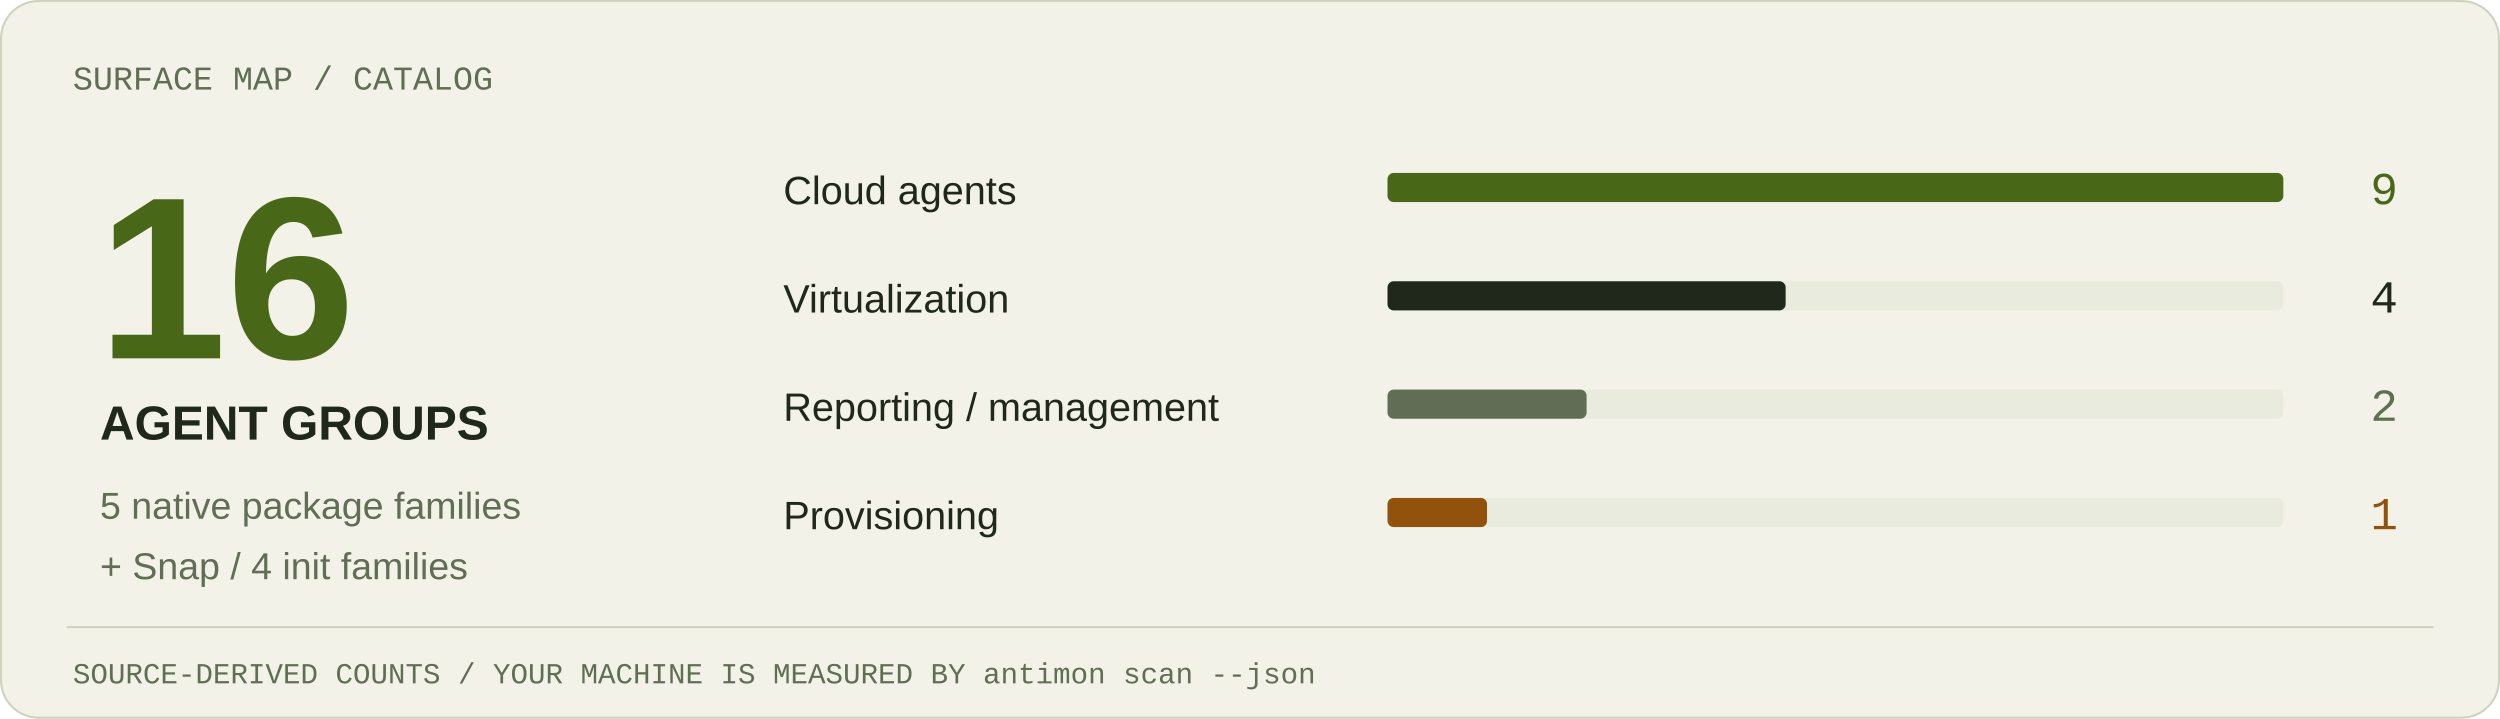
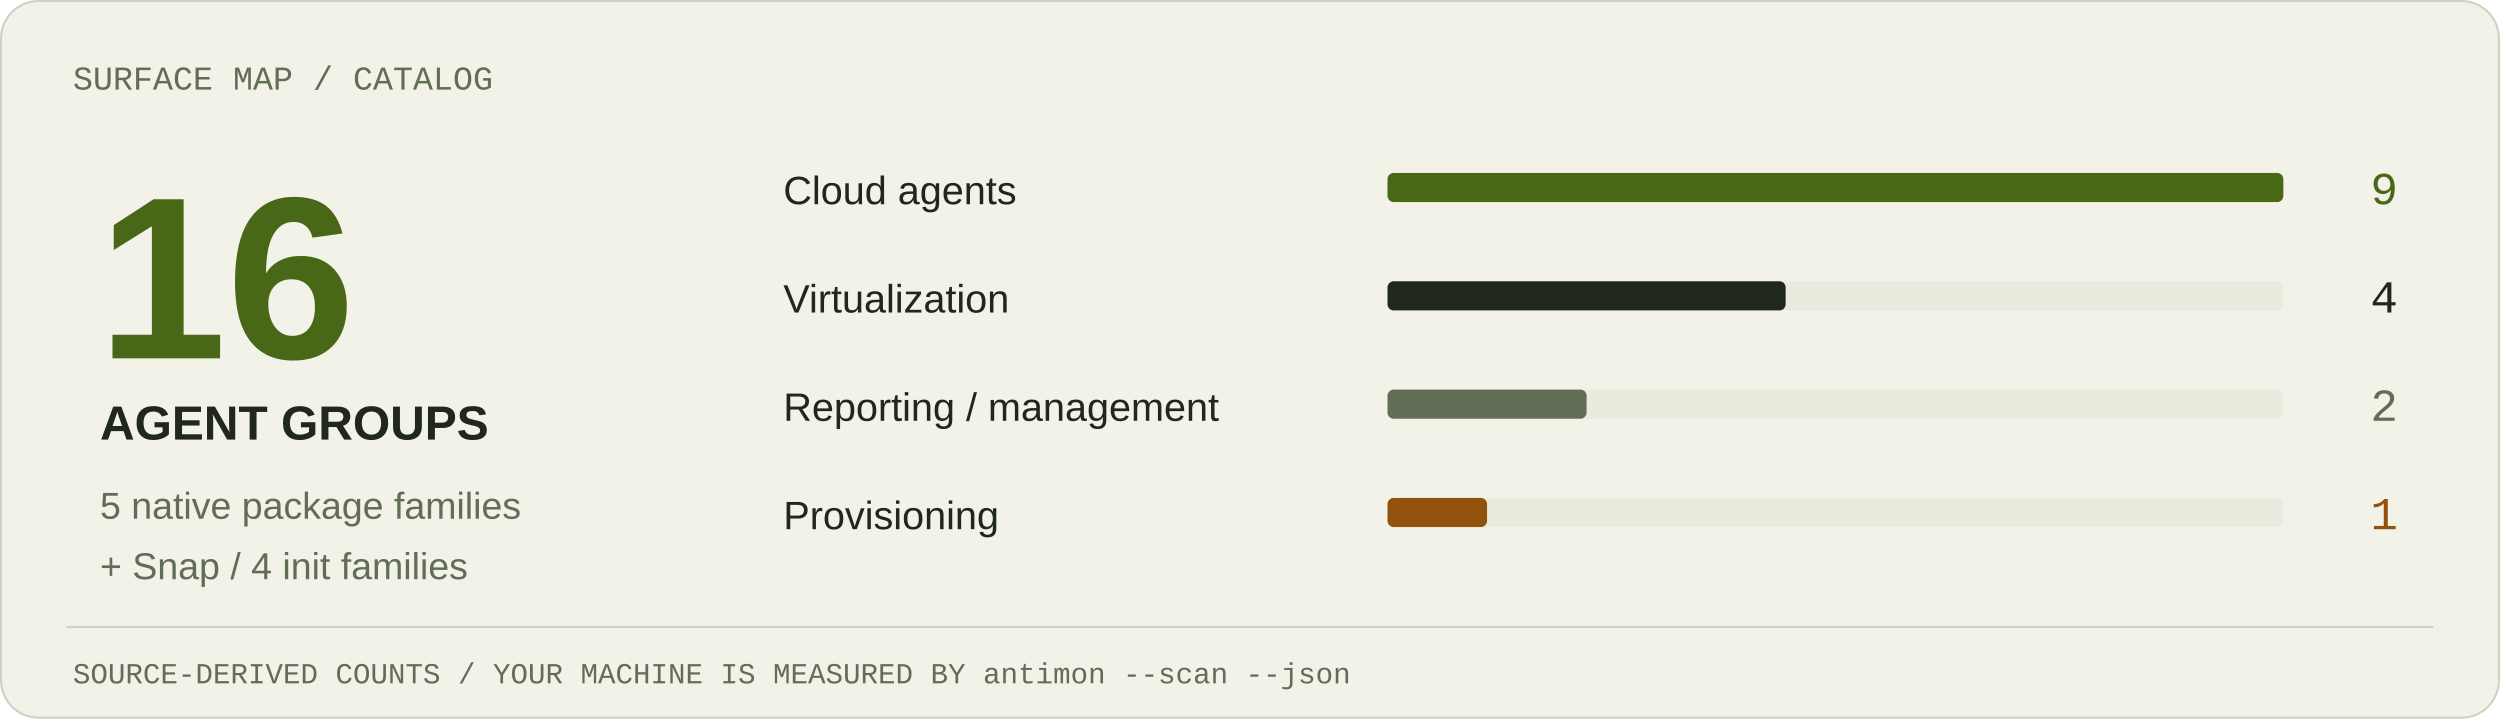
<svg xmlns="http://www.w3.org/2000/svg" width="1200" height="345" viewBox="0 0 1200 345" role="img" aria-labelledby="title desc">
  <style>text { font-family: Arial, Helvetica, sans-serif; } .mono { font-family: 'Courier New', Courier, monospace; }</style>
  <rect x=".5" y=".5" width="1199" height="344" rx="18" fill="#f3f2e9" stroke="#cdd3c0" />
  <text x="35" y="43" fill="#616d55" font-size="16" font-weight="400" text-anchor="start" class="mono">SURFACE MAP / CATALOG</text>
  <text x="47" y="172" fill="#496817" font-size="111" font-weight="900" text-anchor="start">16</text>
  <text x="48" y="211" fill="#20271b" font-size="23" font-weight="700" text-anchor="start">AGENT GROUPS</text>
  <text x="48" y="249" fill="#616d55" font-size="18" font-weight="400" text-anchor="start">5 native package families</text>
  <text x="48" y="278" fill="#616d55" font-size="18" font-weight="400" text-anchor="start">+ Snap / 4 init families</text>
  <text x="376" y="98" fill="#20271b" font-size="19" font-weight="400" text-anchor="start">Cloud agents</text>
  <rect x="666" y="83" width="430" height="14" rx="3" fill="#e9ebdf" />
  <rect x="666" y="83" width="430.00" height="14" rx="3" fill="#496817" />
  <text x="1151" y="98" fill="#496817" font-size="22" font-weight="400" text-anchor="end" class="mono">9</text>
  <text x="376" y="150" fill="#20271b" font-size="19" font-weight="400" text-anchor="start">Virtualization</text>
  <rect x="666" y="135" width="430" height="14" rx="3" fill="#e9ebdf" />
  <rect x="666" y="135" width="191.11" height="14" rx="3" fill="#20271b" />
  <text x="1151" y="150" fill="#20271b" font-size="22" font-weight="400" text-anchor="end" class="mono">4</text>
  <text x="376" y="202" fill="#20271b" font-size="19" font-weight="400" text-anchor="start">Reporting / management</text>
  <rect x="666" y="187" width="430" height="14" rx="3" fill="#e9ebdf" />
  <rect x="666" y="187" width="95.56" height="14" rx="3" fill="#616d55" />
  <text x="1151" y="202" fill="#616d55" font-size="22" font-weight="400" text-anchor="end" class="mono">2</text>
  <text x="376" y="254" fill="#20271b" font-size="19" font-weight="400" text-anchor="start">Provisioning</text>
  <rect x="666" y="239" width="430" height="14" rx="3" fill="#e9ebdf" />
  <rect x="666" y="239" width="47.78" height="14" rx="3" fill="#91520b" />
  <text x="1151" y="254" fill="#91520b" font-size="22" font-weight="400" text-anchor="end" class="mono">1</text>
  <path d="M32 301H1168" stroke="#cdd3c0" />
-   <text x="35" y="328" fill="#616d55" font-size="14" font-weight="400" text-anchor="start" class="mono">SOURCE-DERIVED COUNTS / YOUR MACHINE IS MEASURED BY antimon scan --json</text>
+   <text x="35" y="328" fill="#616d55" font-size="14" font-weight="400" text-anchor="start" class="mono">SOURCE-DERIVED COUNTS / YOUR MACHINE IS MEASURED BY antimon --scan --json</text>
</svg>
